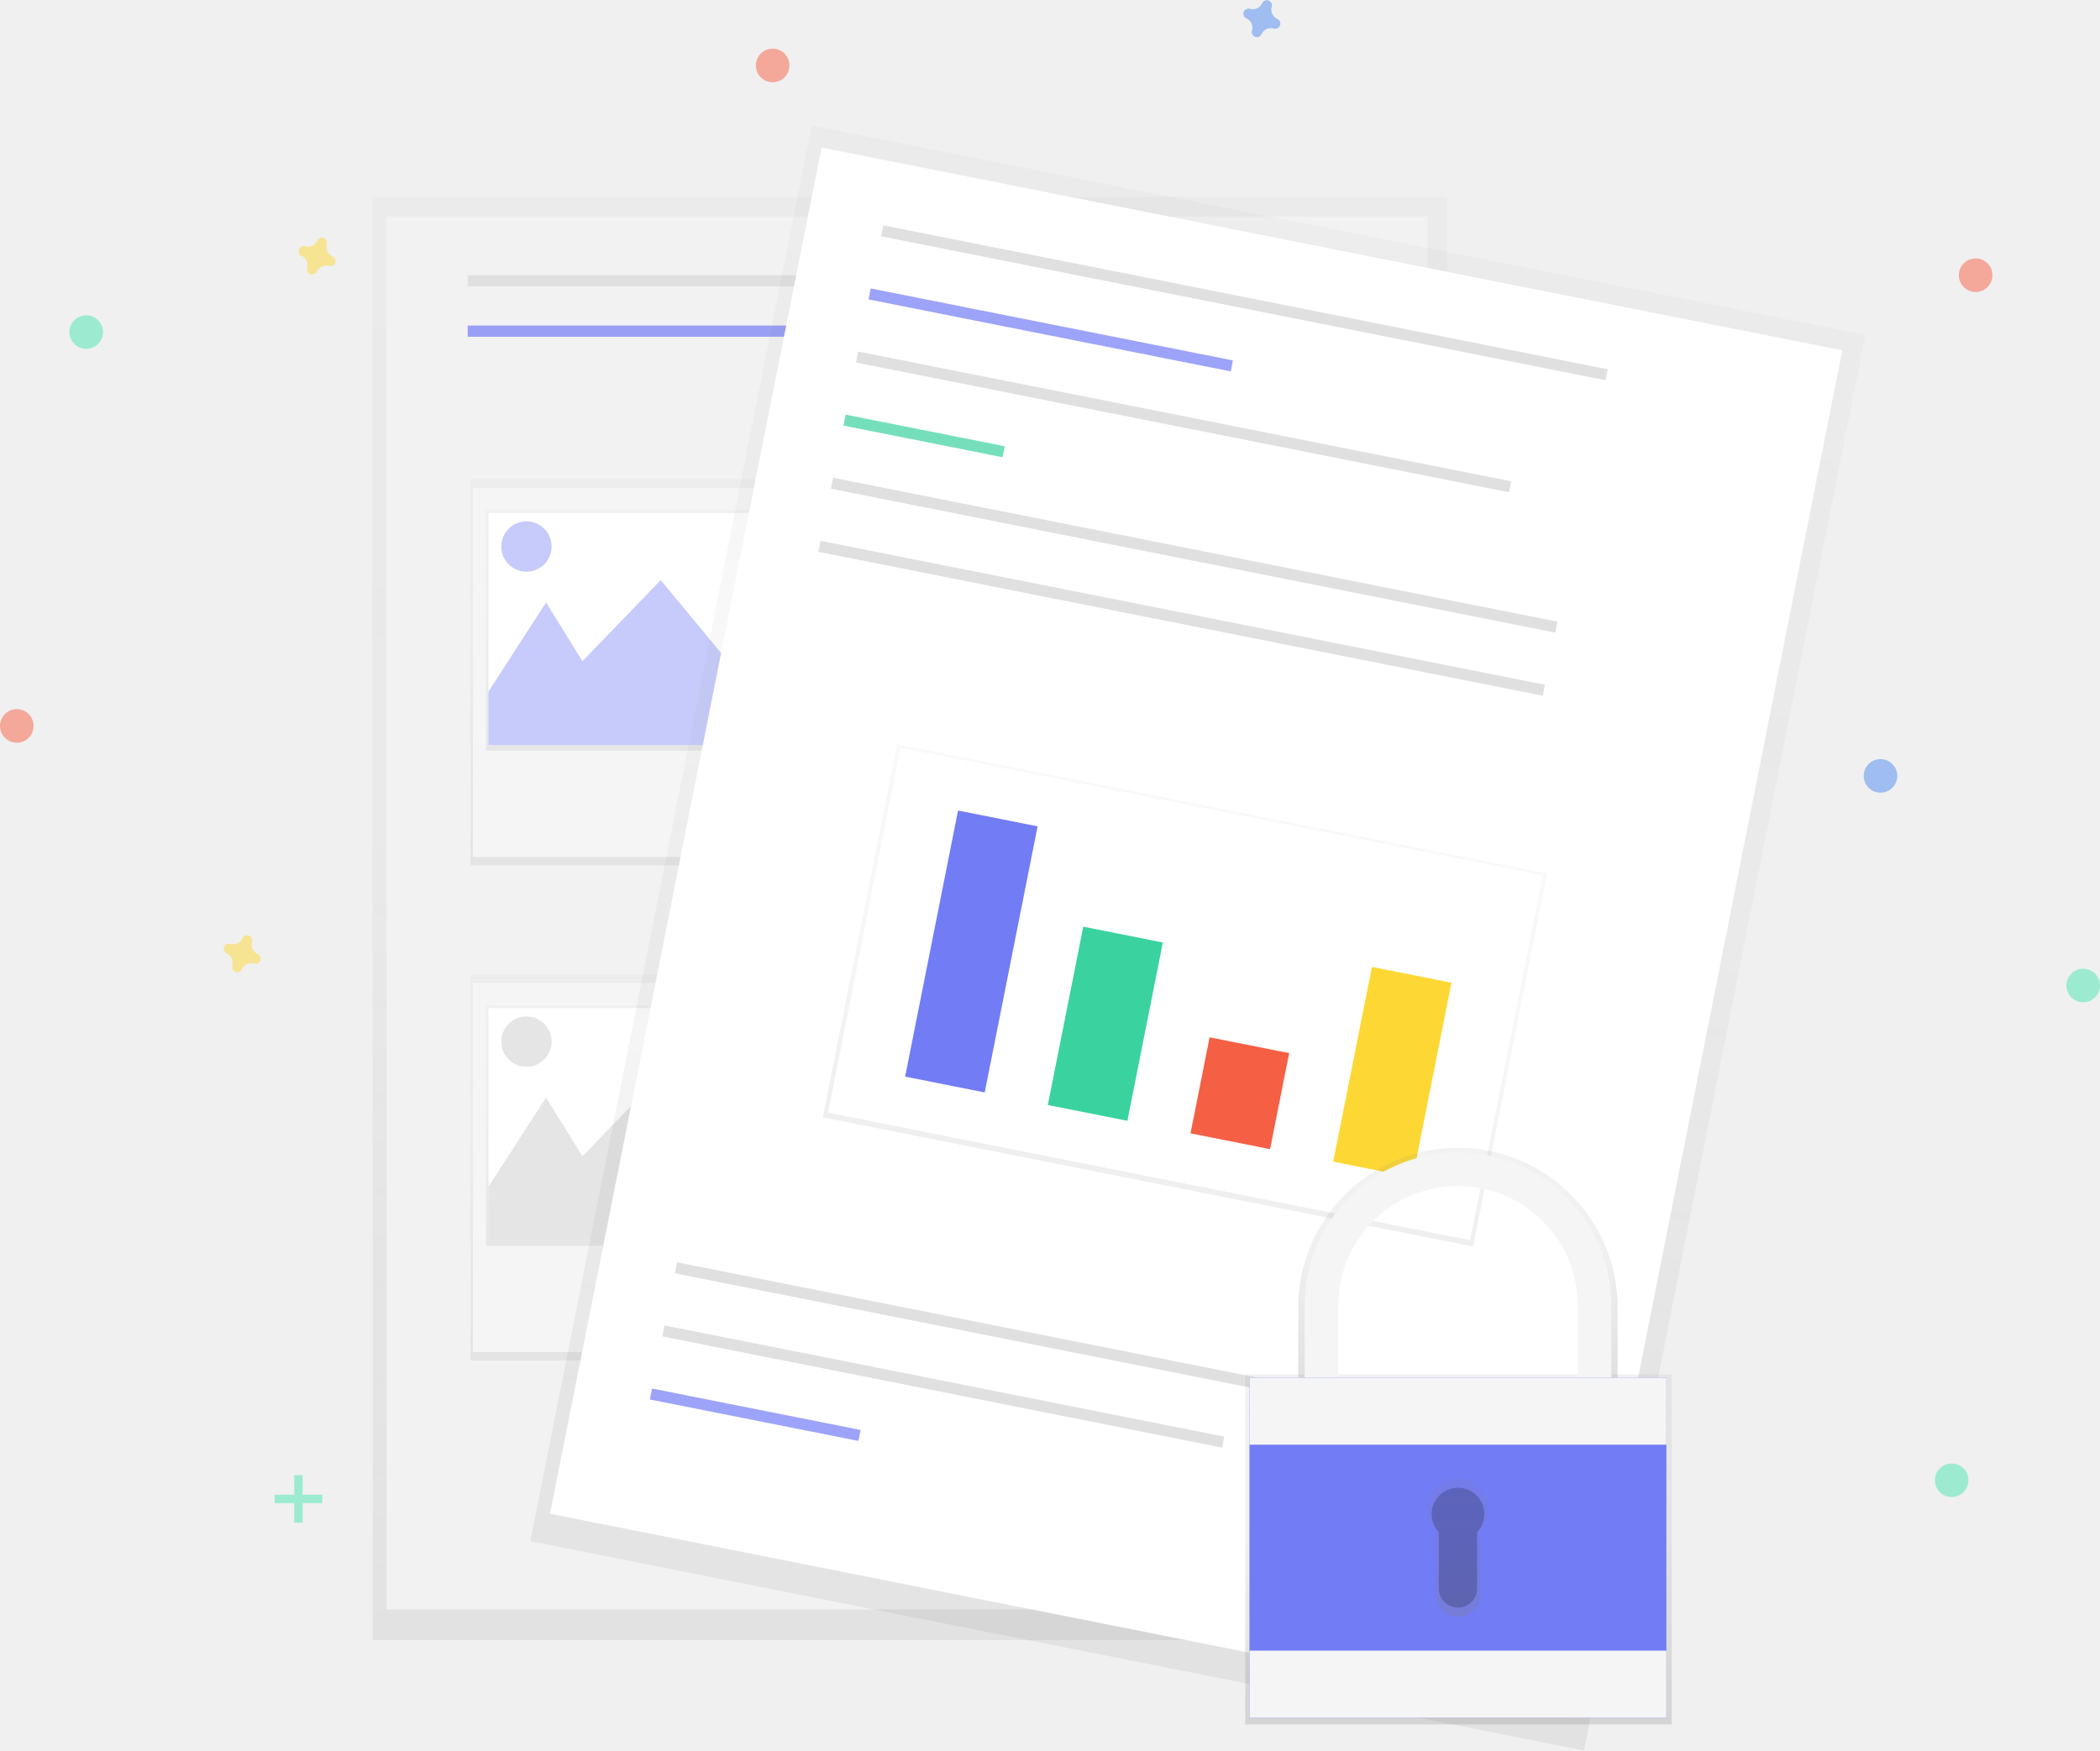
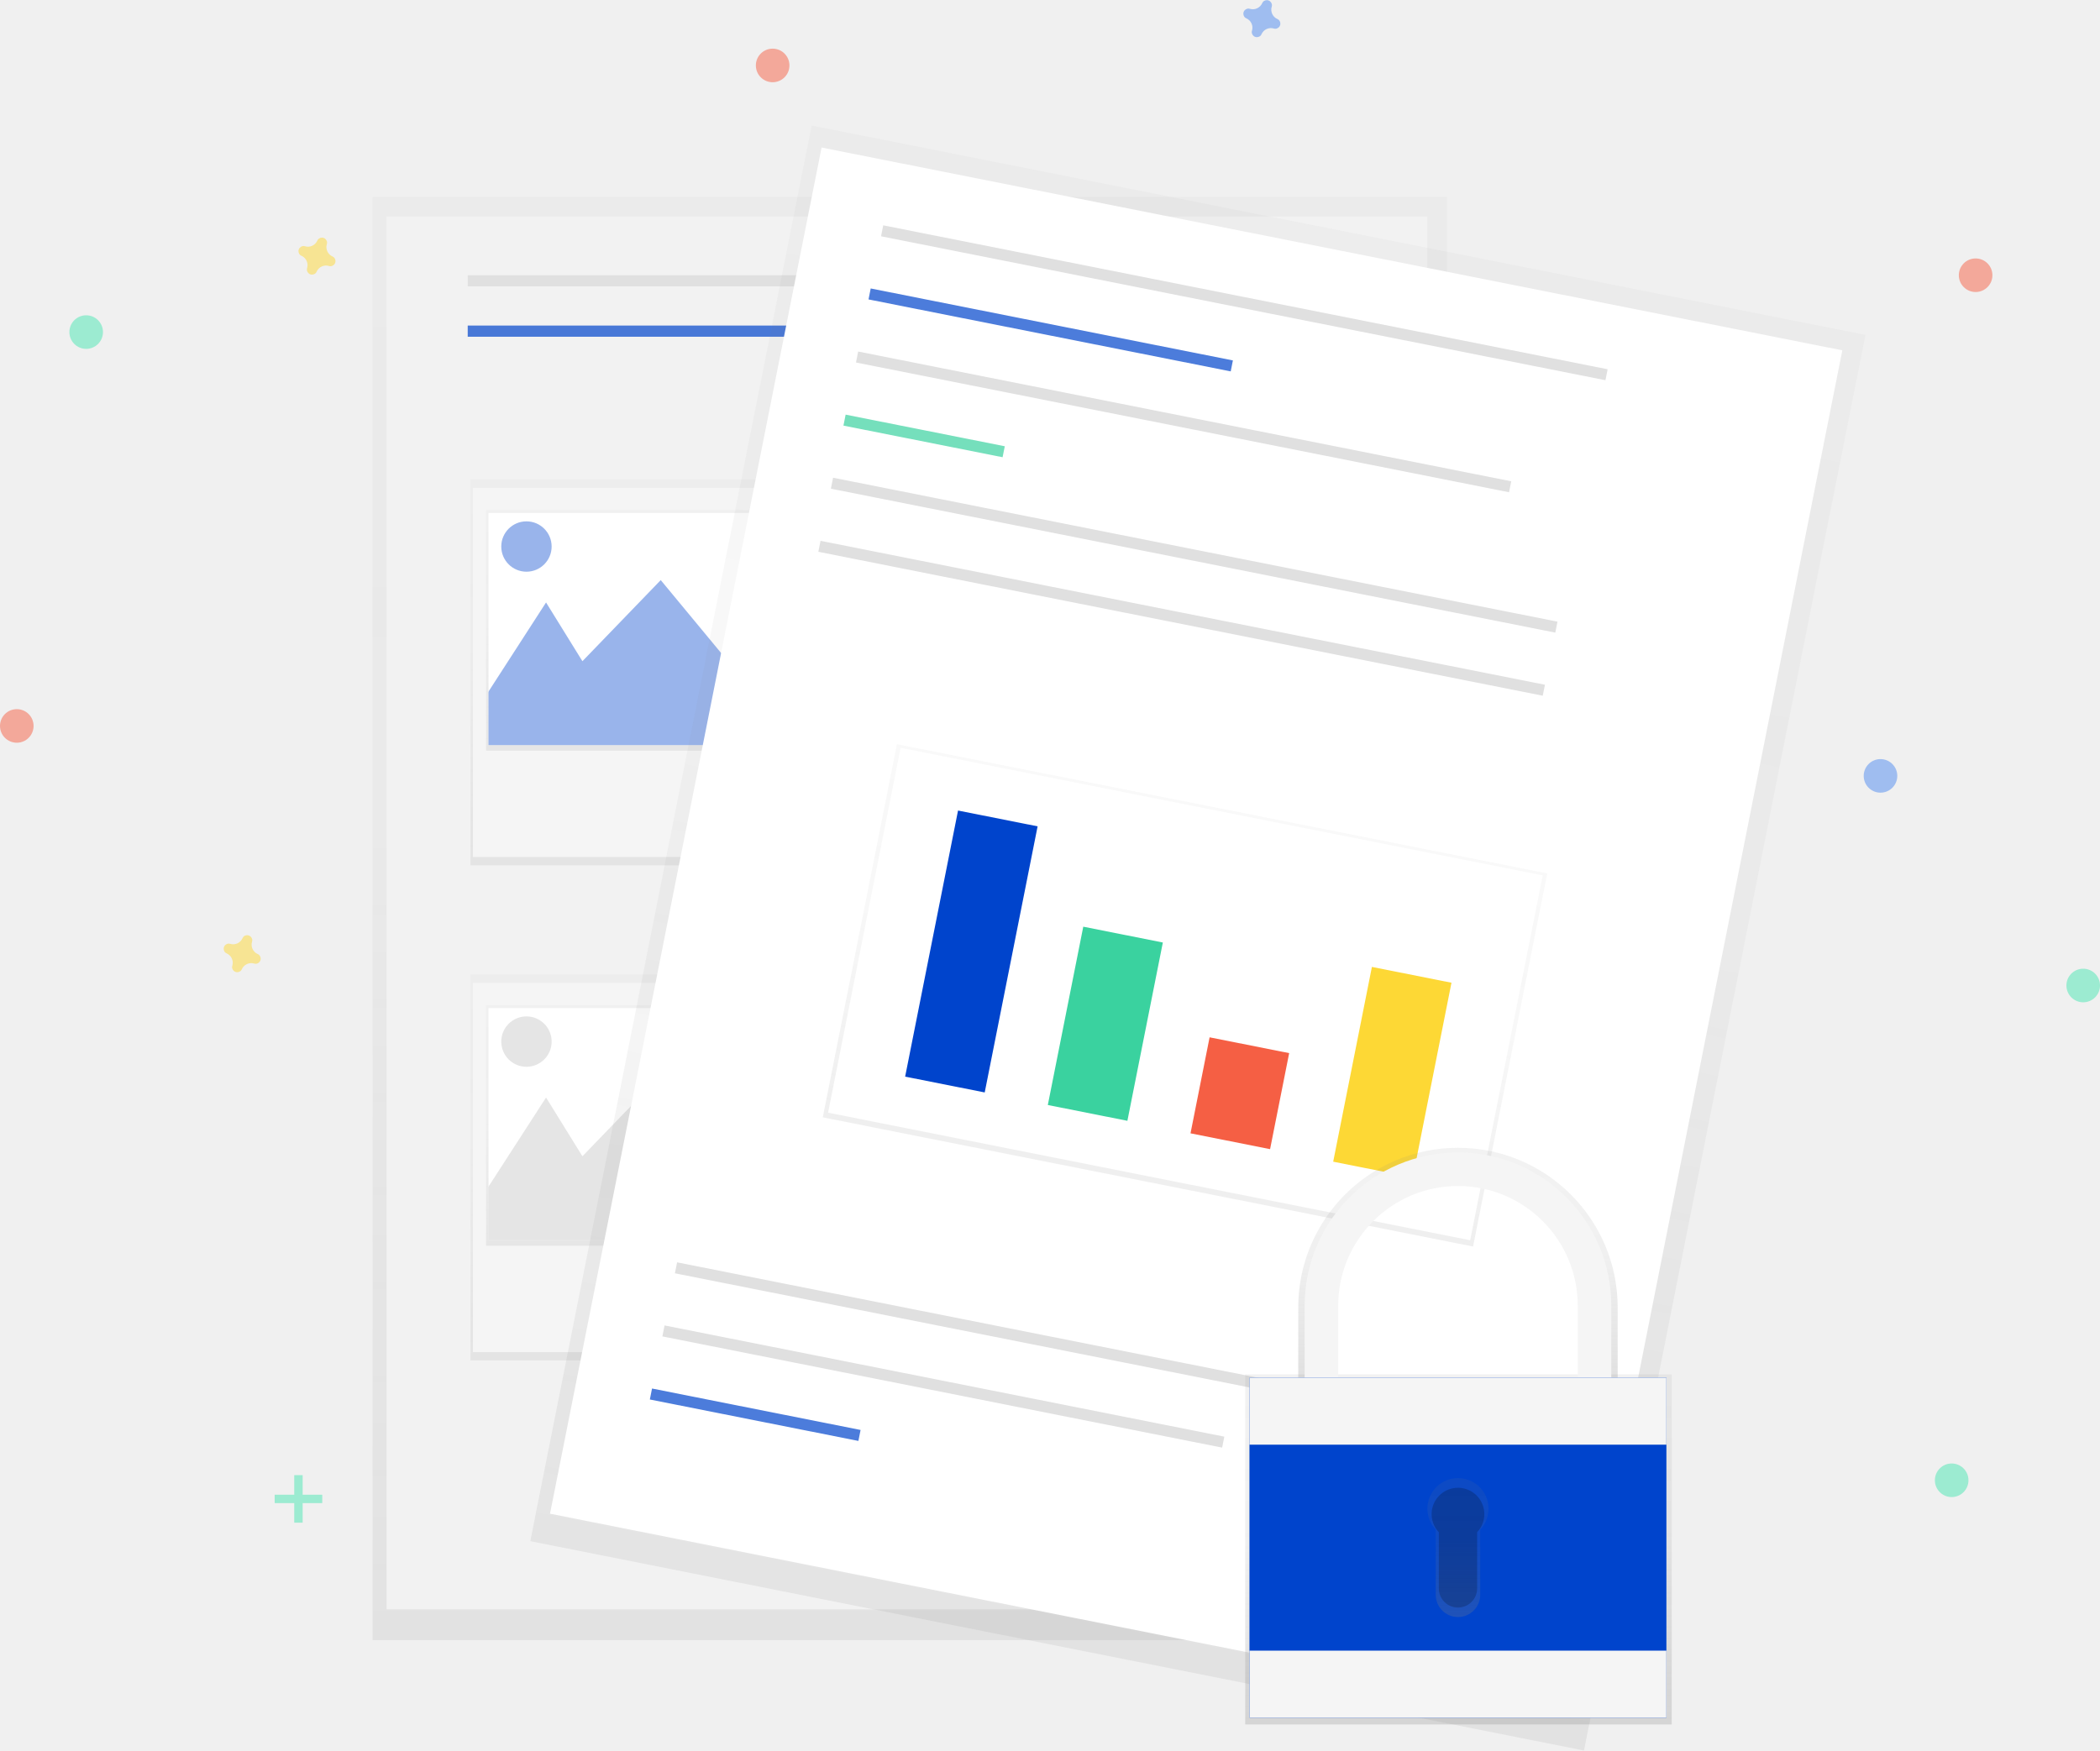
<svg xmlns="http://www.w3.org/2000/svg" xmlns:xlink="http://www.w3.org/1999/xlink" data-name="Layer 1" width="918.14" height="765.54" viewBox="0 0 918.14 765.54">
  <defs>
    <linearGradient id="a" x1="397.74" y1="717.25" x2="397.74" y2="86.11" gradientUnits="userSpaceOnUse">
      <stop offset="0" stop-color="gray" stop-opacity=".25" />
      <stop offset=".54" stop-color="gray" stop-opacity=".12" />
      <stop offset="1" stop-color="gray" stop-opacity=".1" />
    </linearGradient>
    <linearGradient id="b" x1="288.88" y1="378.44" x2="288.88" y2="209.65" xlink:href="#a" />
    <linearGradient id="c" x1="288.88" y1="328.29" x2="288.88" y2="223.1" xlink:href="#a" />
    <clipPath id="d" transform="translate(-140.93 -67.23)">
      <path data-name="&lt;Rectangle&gt;" fill="#fff" d="M354.51 291.55h150.6v101.52h-150.6z" />
    </clipPath>
    <linearGradient id="e" x1="288.88" y1="594.94" x2="288.88" y2="426.14" xlink:href="#a" />
    <linearGradient id="f" x1="288.88" y1="544.79" x2="288.88" y2="439.6" xlink:href="#a" />
    <clipPath id="g" transform="translate(-140.93 -67.23)">
      <path data-name="&lt;Rectangle&gt;" fill="#fff" d="M354.51 508.05h150.6v101.52h-150.6z" />
    </clipPath>
    <linearGradient id="h" x1="671.57" y1="760.34" x2="671.57" y2="129.2" gradientTransform="rotate(90 651.765 457.665)" xlink:href="#a" />
    <linearGradient id="i" x1="670.96" y1="553.63" x2="670.96" y2="387.28" gradientTransform="rotate(90 648.96 480.55)" xlink:href="#a" />
    <linearGradient id="j" x1="637.66" y1="754.12" x2="637.66" y2="601.05" xlink:href="#a" />
    <linearGradient id="k" x1="778.37" y1="673.86" x2="778.37" y2="569.13" xlink:href="#a" />
    <linearGradient id="l" x1="778.37" y1="774.41" x2="778.37" y2="713.66" xlink:href="#a" />
  </defs>
  <path fill="url(#a)" d="M162.9 86.11h469.69v631.14H162.9z" opacity=".5" />
  <path fill="#f2f2f2" d="M169.02 94.67h455.01v609.12H169.02z" />
  <path fill="#e0e0e0" d="M204.49 120.36h156.56v4.89H204.49z" />
-   <path fill="#727cf5" opacity=".7" d="M204.49 142.37h156.56v4.89H204.49z" />
+   <path fill="#0044cc" opacity=".7" d="M204.49 142.37h156.56v4.89H204.49z" />
  <path fill="#e0e0e0" d="M384.29 120.36h156.56v4.89H384.29zm24.46 139.44h156.56v4.89H408.75zm3.67 13.45h156.56v4.89H412.42zm7.34 13.45h156.56v4.89H419.76zm-11.01 189.59h156.56v4.89H408.75zm3.67 13.46h156.56v4.89H412.42zm7.34 13.45h156.56v4.89H419.76z" />
  <path fill="url(#b)" d="M205.71 209.65h166.35v168.79H205.71z" opacity=".5" />
  <path fill="#f5f5f5" d="M206.76 213.32h163.72v161.45H206.76z" />
  <path fill="url(#c)" d="M212.53 223.1h152.7v105.19h-152.7z" opacity=".5" />
  <path data-name="&lt;Rectangle&gt;" fill="#fff" d="M213.58 224.32h150.6v101.52h-150.6z" />
-   <g clip-path="url(#d)" fill="#727cf5">
+   <g clip-path="url(#d)" fill="#0044cc">
    <path opacity=".4" d="M200.82 322.18l37.92-58.72 15.9 25.69 34.24-35.47 29.36 35.47 25.69-52.59 66.05 105.19-214.05-7.34 4.89-12.23z" />
    <circle cx="230.17" cy="239" r="11.01" opacity=".4" />
  </g>
  <path fill="url(#e)" d="M205.71 426.14h166.35v168.79H205.71z" opacity=".5" />
  <path fill="#f5f5f5" d="M206.76 429.81h163.72v161.45H206.76z" />
  <path fill="url(#f)" d="M212.53 439.6h152.7v105.19h-152.7z" opacity=".5" />
  <path data-name="&lt;Rectangle&gt;" fill="#fff" d="M213.58 440.82h150.6v101.52h-150.6z" />
  <g clip-path="url(#g)" fill="#bdbdbd">
    <path opacity=".4" d="M200.82 538.67l37.92-58.71 15.9 25.69 34.24-35.47 29.36 35.47 25.69-52.6 66.05 105.19-214.05-7.34 4.89-12.23z" />
    <circle cx="230.17" cy="455.5" r="11.01" opacity=".4" />
  </g>
  <path transform="rotate(-78.76 553.216 529.704)" fill="url(#h)" d="M349.09 242.63h631.14v469.69H349.09z" opacity=".5" />
  <path fill="#fff" d="M240.474 661.952l118.73-597.436 446.282 88.69-118.73 597.436z" />
  <path fill="#e0e0e0" d="M386.157 98.537l316.716 62.942-.953 4.796-316.716-62.941zM296.034 552.03l316.716 62.94-.953 4.797-316.716-62.942zm-5.482 27.596l244.734 48.636-.954 4.796-244.734-48.636z" />
-   <path fill="#727cf5" opacity=".7" d="M285.074 607.213l91.177 18.12-.953 4.796-91.177-18.12zm95.606-481.069l158.354 31.47-.953 4.796-158.354-31.47z" />
+   <path fill="#0044cc" opacity=".7" d="M285.074 607.213l91.177 18.12-.953 4.796-91.177-18.12zm95.606-481.069l158.354 31.47-.953 4.796-158.354-31.47z" />
  <path fill="#e0e0e0" d="M375.198 153.73l285.526 56.743-.953 4.797-285.526-56.743z" />
  <path fill="#3ad29f" opacity=".7" d="M369.718 181.326l69.58 13.828-.954 4.796-69.58-13.828z" />
  <path fill="#e0e0e0" d="M364.225 208.914l316.716 62.941-.953 4.796-316.717-62.94z" />
  <path transform="rotate(-78.76 547.604 554.776)" fill="url(#i)" d="M575.87 357.6h166.35v289.88H575.87z" opacity=".5" />
  <path fill="#fff" d="M393.757 327.022l280.73 55.79-31.71 159.56-280.73-55.79z" />
  <path fill="#e0e0e0" d="M358.742 236.507l316.716 62.94-.953 4.797-316.716-62.941z" />
-   <path fill="#727cf5" d="M418.862 354.455l34.79 6.914-23.125 116.365-34.79-6.914z" />
+   <path fill="#0044cc" d="M418.862 354.455l34.79 6.914-23.125 116.365-34.79-6.914z" />
  <path fill="#3ad29f" d="M473.615 405.25l34.79 6.914-15.497 77.975-34.79-6.914z" />
  <path fill="#f55f44" d="M528.846 453.627l34.79 6.914-8.344 41.988-34.79-6.913z" />
  <path fill="#fdd835" d="M599.81 422.843l34.79 6.913-16.926 85.175-34.79-6.914z" />
  <g opacity=".5" fill="#47e6b1">
    <path d="M128.65 645.09h3.67v20.79h-3.67z" />
    <path d="M140.89 653.65v3.67H120.1v-3.67z" />
  </g>
  <path d="M558.51 8.33a4.49 4.49 0 0 1-2.5-5.43 2.16 2.16 0 0 0 .1-.5 2.25 2.25 0 0 0-4-1.49 2.16 2.16 0 0 0-.25.44 4.49 4.49 0 0 1-5.43 2.5 2.16 2.16 0 0 0-.5-.1 2.25 2.25 0 0 0-1.49 4 2.16 2.16 0 0 0 .44.25 4.49 4.49 0 0 1 2.5 5.43 2.16 2.16 0 0 0-.1.5 2.25 2.25 0 0 0 4 1.49 2.16 2.16 0 0 0 .25-.44 4.49 4.49 0 0 1 5.43-2.5 2.16 2.16 0 0 0 .5.1 2.25 2.25 0 0 0 1.49-4 2.16 2.16 0 0 0-.44-.25z" fill="#4d8af0" opacity=".5" />
  <path d="M145.4 112.17a4.49 4.49 0 0 1-2.5-5.43 2.16 2.16 0 0 0 .1-.5 2.25 2.25 0 0 0-4-1.49 2.16 2.16 0 0 0-.25.44 4.49 4.49 0 0 1-5.43 2.5 2.16 2.16 0 0 0-.5-.1 2.25 2.25 0 0 0-1.49 4 2.16 2.16 0 0 0 .44.25 4.49 4.49 0 0 1 2.5 5.43 2.16 2.16 0 0 0-.1.5 2.25 2.25 0 0 0 4 1.49 2.16 2.16 0 0 0 .25-.44 4.49 4.49 0 0 1 5.43-2.5 2.16 2.16 0 0 0 .5.1 2.25 2.25 0 0 0 1.49-4 2.16 2.16 0 0 0-.44-.25zm-32.7 305.06a4.49 4.49 0 0 1-2.5-5.43 2.16 2.16 0 0 0 .1-.5 2.25 2.25 0 0 0-4-1.49 2.16 2.16 0 0 0-.25.44 4.49 4.49 0 0 1-5.43 2.5 2.16 2.16 0 0 0-.5-.1 2.25 2.25 0 0 0-1.49 4 2.16 2.16 0 0 0 .44.25 4.49 4.49 0 0 1 2.5 5.43 2.16 2.16 0 0 0-.1.5 2.25 2.25 0 0 0 4 1.49 2.16 2.16 0 0 0 .25-.44 4.49 4.49 0 0 1 5.43-2.5 2.16 2.16 0 0 0 .5.1 2.25 2.25 0 0 0 1.49-4 2.16 2.16 0 0 0-.44-.25z" fill="#fdd835" opacity=".5" />
  <circle cx="337.81" cy="28.62" r="7.34" fill="#f55f44" opacity=".5" />
  <circle cx="7.34" cy="317.46" r="7.34" fill="#f55f44" opacity=".5" />
  <circle cx="863.76" cy="120.36" r="7.34" fill="#f55f44" opacity=".5" />
  <circle cx="822.17" cy="339.3" r="7.34" fill="#4d8af0" opacity=".5" />
  <circle cx="37.68" cy="145.22" r="7.34" fill="#47e6b1" opacity=".5" />
  <circle cx="853.29" cy="647.34" r="7.34" fill="#47e6b1" opacity=".5" />
  <circle cx="910.8" cy="430.97" r="7.34" fill="#47e6b1" opacity=".5" />
  <path fill="url(#j)" d="M544.42 601.05H730.9v153.07H544.42z" />
  <path d="M723.82 639a54.55 54.55 0 0 1 109.1 0v34.91h15.27V639a69.82 69.82 0 0 0-139.65 0v34.91h15.27z" transform="translate(-140.93 -67.23)" fill="url(#k)" />
  <path d="M585.07 571.02a52.37 52.37 0 1 1 104.74 0v33.52h14.66v-33.52a67.03 67.03 0 0 0-134.06 0v33.52h14.66z" fill="#f5f5f5" />
-   <path fill="#727cf5" d="M546.32 602.45h182.24v148.73H546.32z" />
+   <path fill="#0044cc" d="M546.32 602.45h182.24v148.73H546.32z" />
  <path fill="#f5f5f5" d="M546.32 602.45h182.24v148.73H546.32z" />
-   <path fill="#727cf5" d="M546.32 631.77h182.24v90.07H546.32z" />
+   <path fill="#0044cc" d="M546.32 631.77h182.24v90.07H546.32z" />
  <path d="M791.73 727a13.36 13.36 0 1 0-23.08 9.15v28.51a9.72 9.72 0 0 0 19.44 0v-28.48a13.3 13.3 0 0 0 3.64-9.18z" transform="translate(-140.93 -67.23)" fill="url(#l)" />
  <path d="M648.96 662.15a11.52 11.52 0 1 0-19.9 7.89v24.58a8.38 8.38 0 1 0 16.76 0v-24.58a11.47 11.47 0 0 0 3.14-7.89z" opacity=".2" />
</svg>
